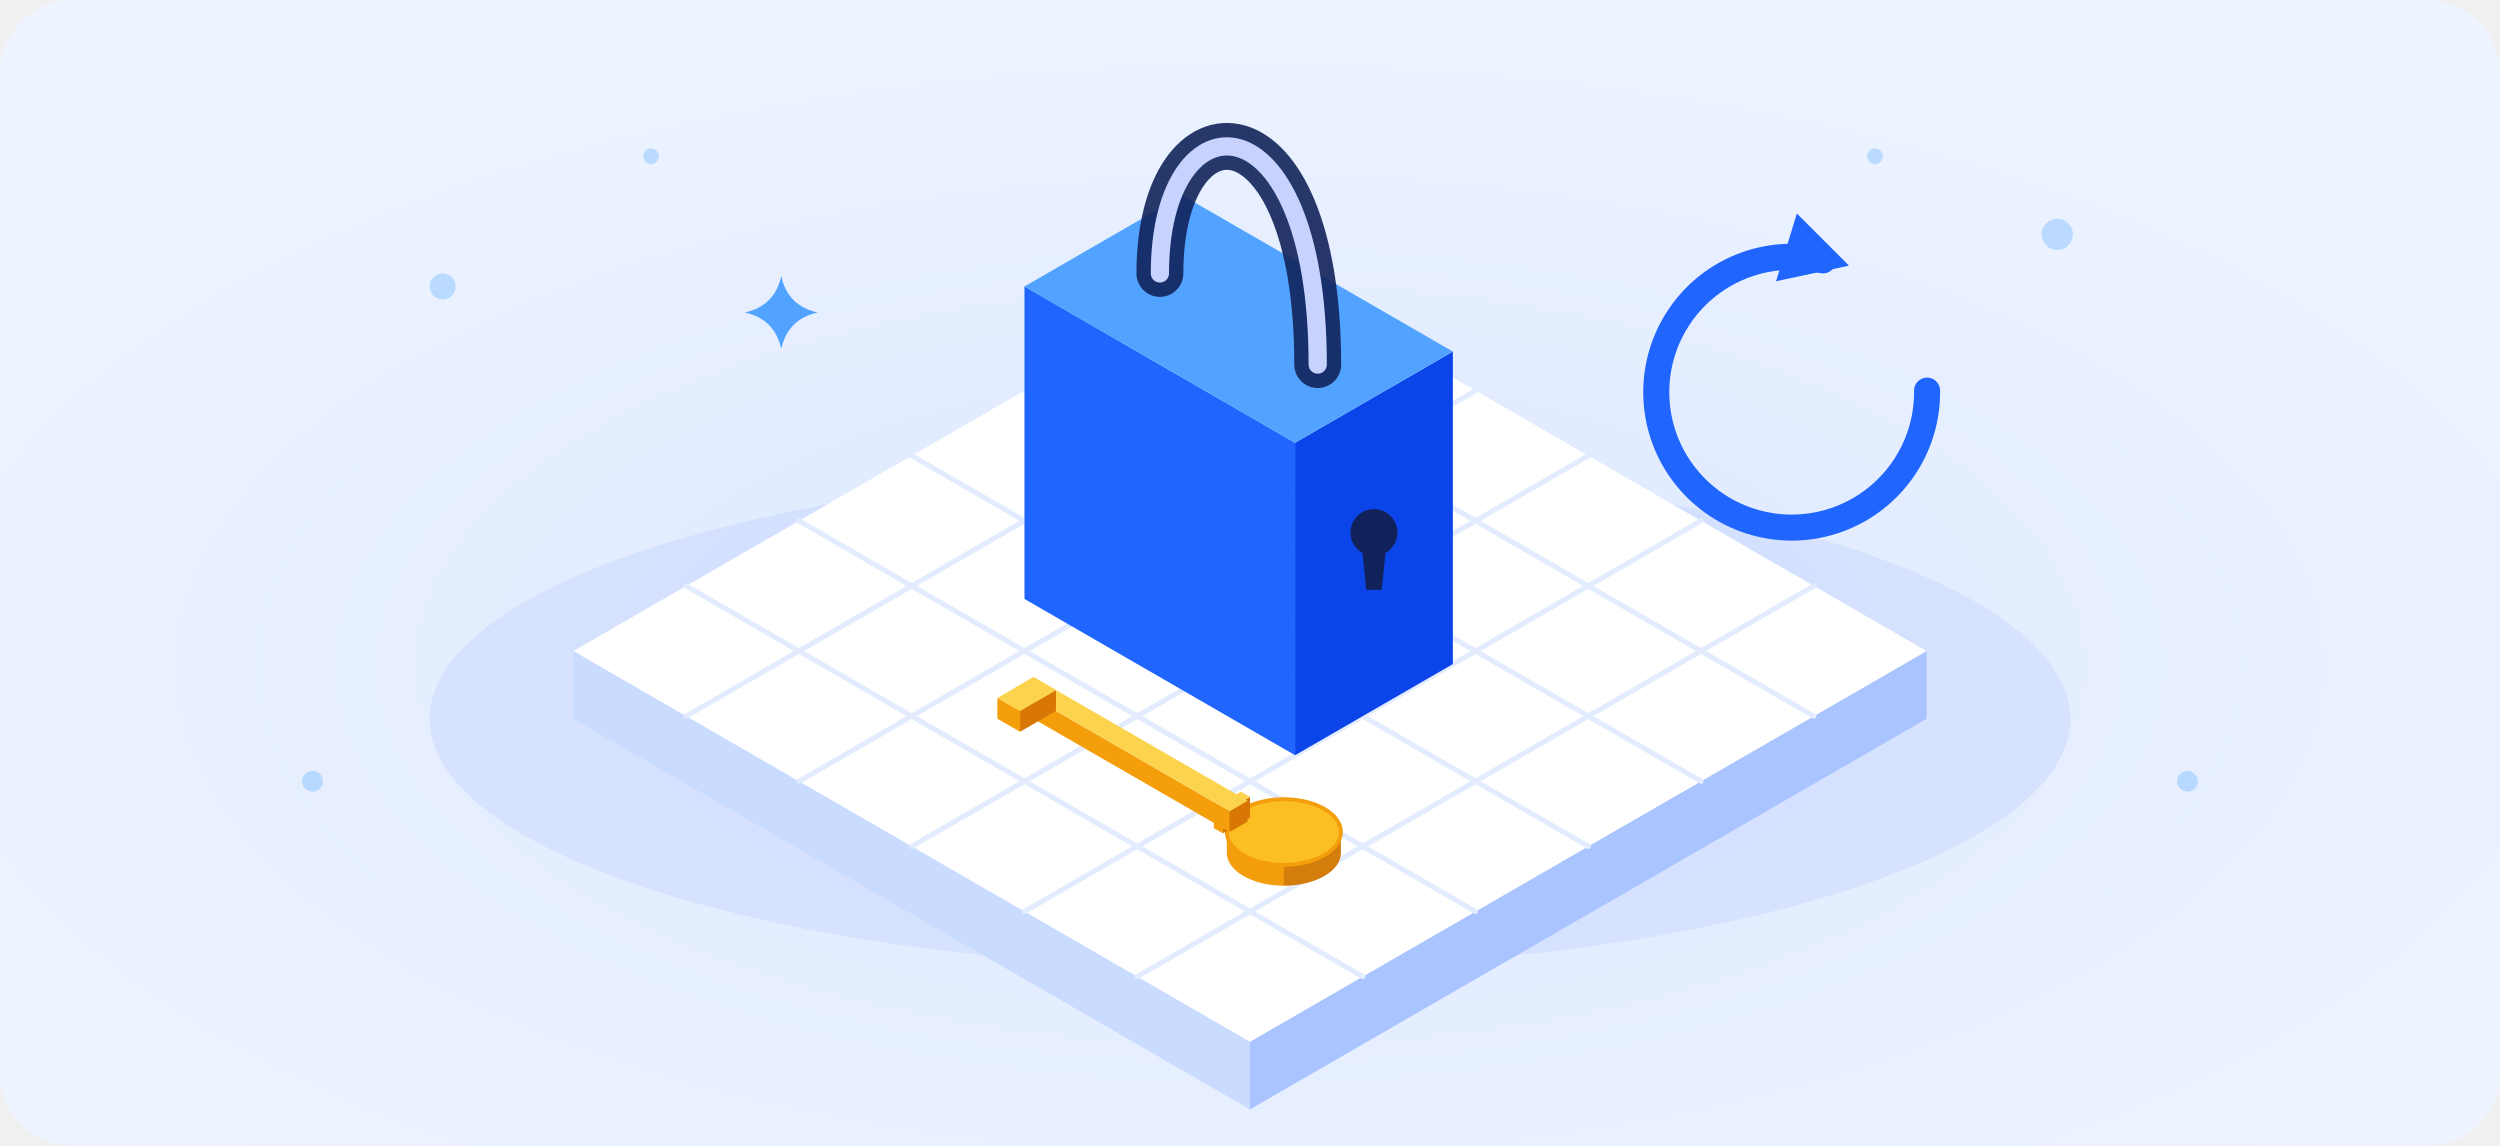
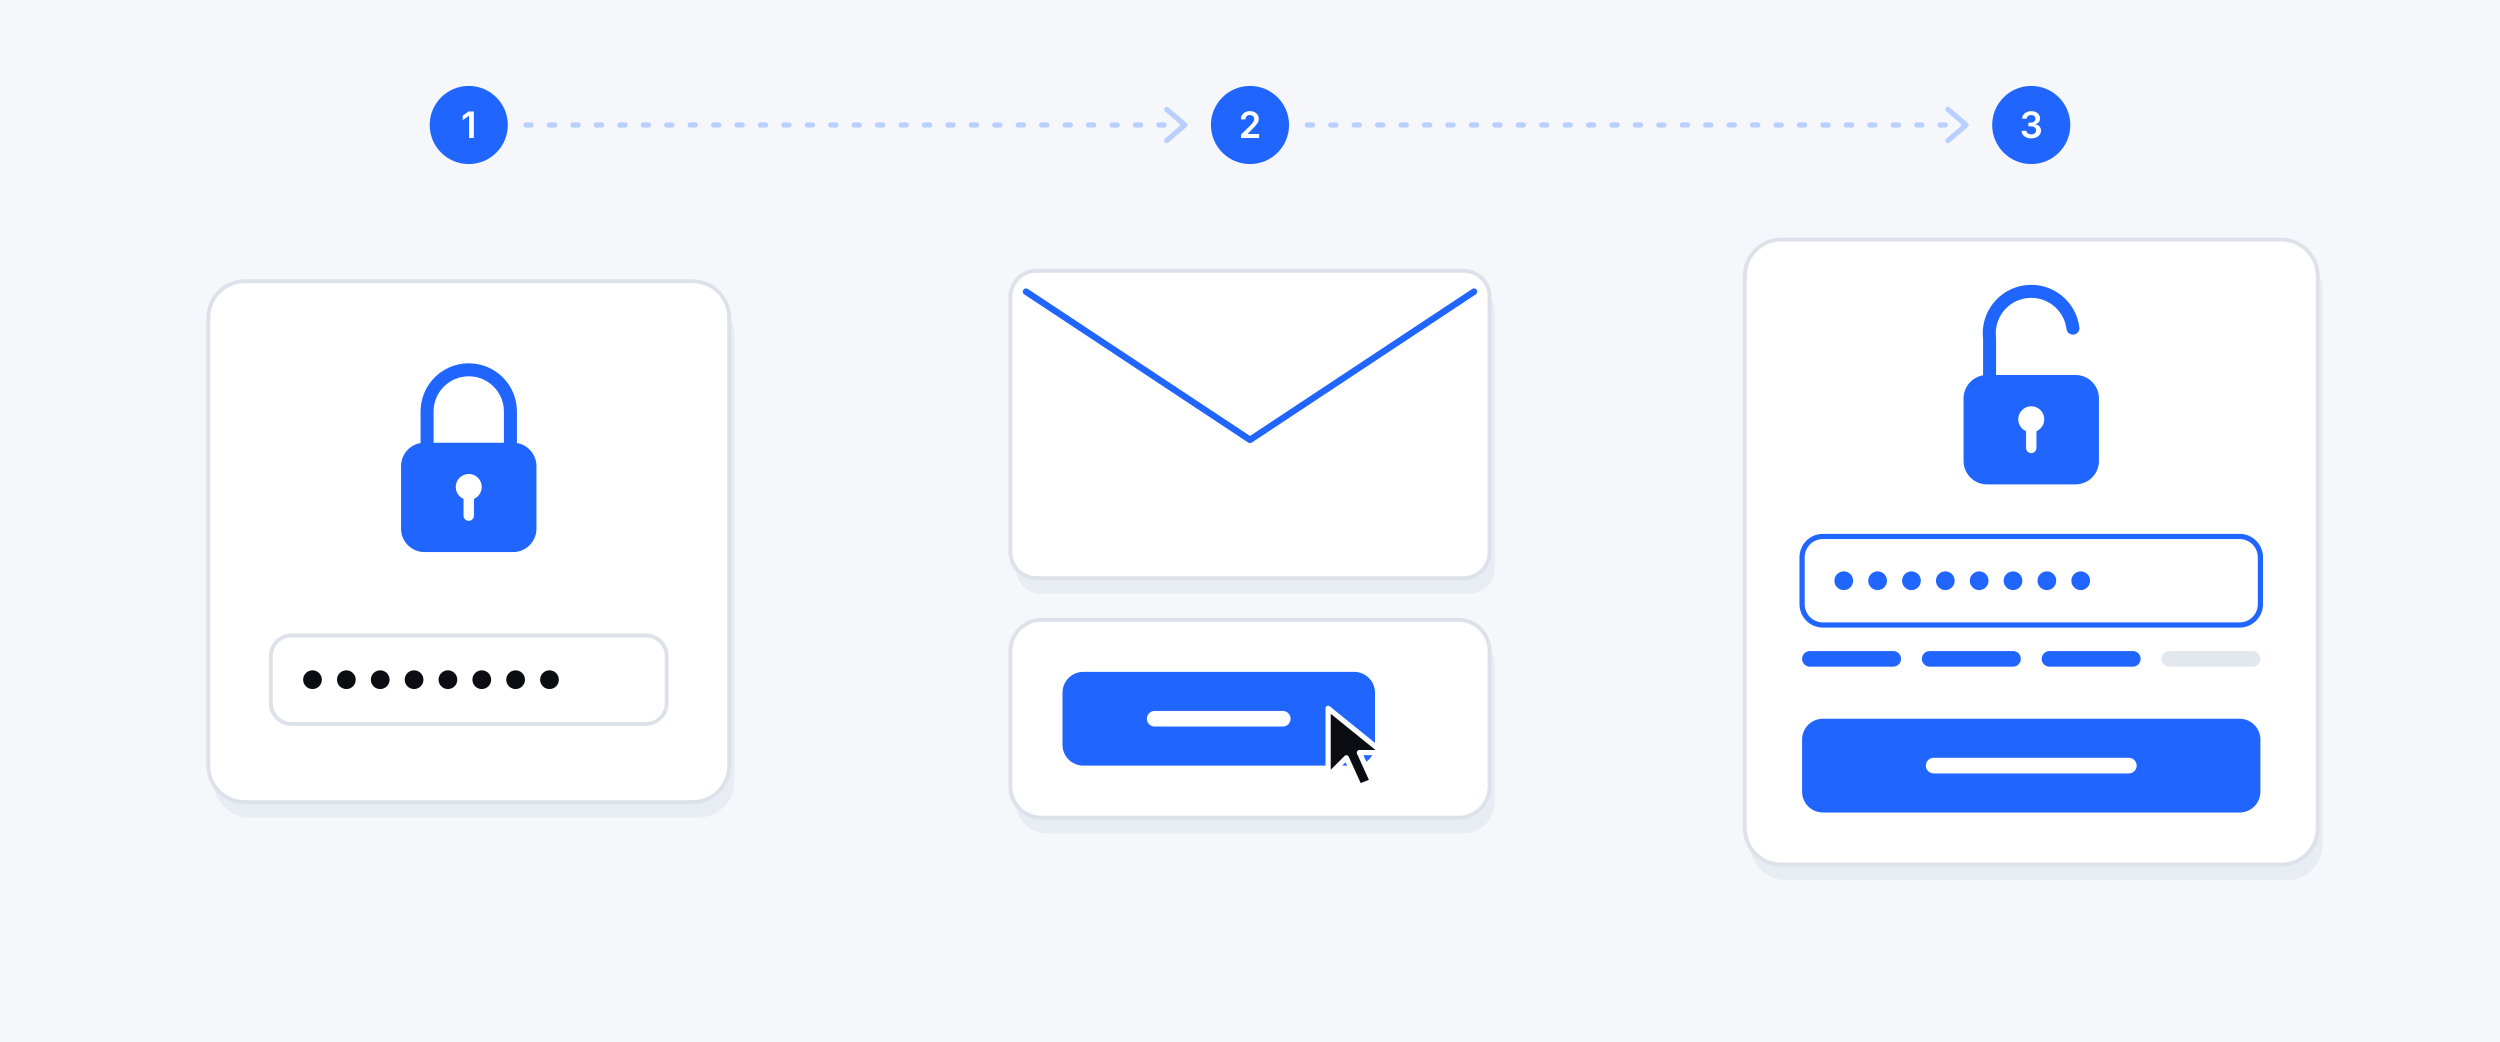
- <svg xmlns="http://www.w3.org/2000/svg" width="960" height="440" viewBox="0 0 960 440">
-   <defs>
-     <radialGradient id="bg" cx="50%" cy="58%" r="60%">
-       <stop offset="0" stop-color="#dbe7ff" />
-       <stop offset="1" stop-color="#eef4ff" />
-     </radialGradient>
-   </defs>
-   <rect width="960" height="440" rx="28" fill="url(#bg)" />
-   <circle cx="170" cy="110" r="5" fill="#89c4ff" opacity="0.5" />
-   <circle cx="790" cy="90" r="6" fill="#89c4ff" opacity="0.5" />
-   <circle cx="840" cy="300" r="4" fill="#89c4ff" opacity="0.5" />
-   <circle cx="120" cy="300" r="4" fill="#89c4ff" opacity="0.5" />
-   <circle cx="720" cy="60" r="3" fill="#89c4ff" opacity="0.5" />
-   <circle cx="250" cy="60" r="3" fill="#89c4ff" opacity="0.5" />
-   <ellipse cx="480" cy="276.0" rx="315.0" ry="96.0" fill="#0b45ea" opacity="0.07" />
-   <polygon points="220.2,250.0 480.0,400.0 480.0,426.0 220.2,276.0" fill="#c9dbff" />
-   <polygon points="739.8,250.0 480.0,400.0 480.0,426.0 739.8,276.0" fill="#a9c4ff" />
-   <polygon points="480.0,100.0 739.8,250.0 480.0,400.0 220.2,250.0" fill="#ffffff" />
-   <line x1="523.3" y1="125.0" x2="263.5" y2="275.0" stroke="#e3ecff" stroke-width="2" stroke-linecap="round" />
-   <line x1="436.7" y1="125.0" x2="696.5" y2="275.0" stroke="#e3ecff" stroke-width="2" stroke-linecap="round" />
-   <line x1="566.6" y1="150.0" x2="306.8" y2="300.0" stroke="#e3ecff" stroke-width="2" stroke-linecap="round" />
-   <line x1="393.4" y1="150.0" x2="653.2" y2="300.0" stroke="#e3ecff" stroke-width="2" stroke-linecap="round" />
-   <line x1="609.9" y1="175.0" x2="350.1" y2="325.0" stroke="#e3ecff" stroke-width="2" stroke-linecap="round" />
-   <line x1="350.1" y1="175.0" x2="609.9" y2="325.0" stroke="#e3ecff" stroke-width="2" stroke-linecap="round" />
-   <line x1="653.2" y1="200.0" x2="393.4" y2="350.0" stroke="#e3ecff" stroke-width="2" stroke-linecap="round" />
-   <line x1="306.8" y1="200.0" x2="566.6" y2="350.0" stroke="#e3ecff" stroke-width="2" stroke-linecap="round" />
-   <line x1="696.5" y1="225.0" x2="436.7" y2="375.0" stroke="#e3ecff" stroke-width="2" stroke-linecap="round" />
-   <line x1="263.5" y1="225.0" x2="523.3" y2="375.0" stroke="#e3ecff" stroke-width="2" stroke-linecap="round" />
-   <polygon points="393.4,110.0 497.3,170.0 497.3,290.0 393.4,230.0" fill="#1F65FE" />
-   <polygon points="557.9,135.0 497.3,170.0 497.3,290.0 557.9,255.0" fill="#0b45ea" />
-   <polygon points="454.0,75.0 557.9,135.0 497.3,170.0 393.4,110.0" fill="#51a3ff" />
-   <path d="M445.4,105.0 C445.4,35.0 506.0,35.0 506.0,140.0" fill="none" stroke="#11225a" stroke-width="18" stroke-linecap="round" opacity="0.9" />
-   <path d="M445.4,105.0 C445.4,35.0 506.0,35.0 506.0,140.0" fill="none" stroke="#c7d2fe" stroke-width="7" stroke-linecap="round" />
-   <circle cx="527.6" cy="204.5" r="9" fill="#11225a" />
-   <path d="M522.6,206.5 L532.6,206.5 L530.6,226.5 L524.6,226.5 Z" fill="#11225a" />
-   <path d="M471.1,327.5 A21.9,12.6 0 0 0 514.9,327.5 L514.9,319.5 L471.1,319.5 Z" fill="#f59e0b" />
-   <path d="M493.0,340.1 A21.9,12.6 0 0 0 514.9,327.5 L514.9,319.5 L493.0,319.5 Z" fill="#92400e" opacity="0.35" />
-   <ellipse cx="493.0" cy="319.5" rx="21.9" ry="12.6" fill="#fbbf24" stroke="#f59e0b" stroke-width="1.5" />
-   <polygon points="466.1,310.0 469.6,312.0 469.6,320.0 466.1,318.0" fill="#f59e0b" />
-   <polygon points="480.0,306.0 469.6,312.0 469.6,320.0 480.0,314.0" fill="#d97706" />
-   <polygon points="476.5,304.0 480.0,306.0 469.6,312.0 466.1,310.0" fill="#fcd34d" />
-   <polygon points="389.9,264.0 472.2,311.5 472.2,319.5 389.9,272.0" fill="#f59e0b" />
-   <polygon points="479.1,307.5 472.2,311.5 472.2,319.5 479.1,315.5" fill="#d97706" />
-   <polygon points="396.9,260.0 479.1,307.5 472.2,311.5 389.9,264.0" fill="#fcd34d" />
-   <polygon points="383.0,268.0 391.7,273.0 391.7,281.0 383.0,276.0" fill="#f59e0b" />
-   <polygon points="405.5,265.0 391.7,273.0 391.7,281.0 405.5,273.0" fill="#d97706" />
-   <polygon points="396.9,260.0 405.5,265.0 391.7,273.0 383.0,268.0" fill="#fcd34d" />
-   <path d="M740,150 a52,52 0 1 1 -40,-50" fill="none" stroke="#1F65FE" stroke-width="10" stroke-linecap="round" />
-   <path d="M690,82 l20,20 l-28,6 z" fill="#1F65FE" />
-   <path d="M300,106 Q302.52,117.48 314,120 Q302.52,122.52 300,134 Q297.48,122.52 286,120 Q297.48,117.48 300,106 Z" fill="#51a3ff" />
+ <svg xmlns="http://www.w3.org/2000/svg" width="960" height="400" viewBox="0 0 960 400">
+   <rect width="960" height="400" fill="#f5f7fb" />
+   <path d="M202,48 L454,48" fill="none" stroke="#b9d0ff" stroke-width="2" stroke-linecap="round" stroke-linejoin="round" stroke-dasharray="2 7" />
+   <path d="M448,42 L455,48 L448,54" fill="none" stroke="#b9d0ff" stroke-width="2" stroke-linecap="round" stroke-linejoin="round" />
+   <path d="M502,48 L754,48" fill="none" stroke="#b9d0ff" stroke-width="2" stroke-linecap="round" stroke-linejoin="round" stroke-dasharray="2 7" />
+   <path d="M748,42 L755,48 L748,54" fill="none" stroke="#b9d0ff" stroke-width="2" stroke-linecap="round" stroke-linejoin="round" />
+   <circle cx="180" cy="48" r="15" fill="#1F65FE" />
+   <text x="180" y="53" text-anchor="middle" font-family="Inter,Arial,Helvetica,sans-serif" font-size="14" font-weight="600" fill="#ffffff">1</text>
+   <circle cx="480" cy="48" r="15" fill="#1F65FE" />
+   <text x="480" y="53" text-anchor="middle" font-family="Inter,Arial,Helvetica,sans-serif" font-size="14" font-weight="600" fill="#ffffff">2</text>
+   <circle cx="780" cy="48" r="15" fill="#1F65FE" />
+   <text x="780" y="53" text-anchor="middle" font-family="Inter,Arial,Helvetica,sans-serif" font-size="14" font-weight="600" fill="#ffffff">3</text>
+   <rect x="82" y="114" width="200" height="200" rx="14" fill="#e8ecf3" />
+   <rect x="80" y="108" width="200" height="200" rx="14" fill="#ffffff" stroke="#dde2ea" stroke-width="1.5" />
+   <path d="M164,172 L164,158 A16,16 0 0 1 196,158 L196,172" fill="none" stroke="#1F65FE" stroke-width="5" stroke-linecap="round" stroke-linejoin="round" />
+   <rect x="154" y="170" width="52" height="42" rx="9" fill="#1F65FE" />
+   <circle cx="180" cy="187" r="5" fill="#ffffff" />
+   <rect x="178" y="188" width="4" height="12" rx="2" fill="#ffffff" />
+   <rect x="104" y="244" width="152" height="34" rx="8" fill="#ffffff" stroke="#dde2ea" stroke-width="1.5" />
+   <circle cx="120" cy="261" r="3.6" fill="#0b0d12" />
+   <circle cx="133" cy="261" r="3.6" fill="#0b0d12" />
+   <circle cx="146" cy="261" r="3.6" fill="#0b0d12" />
+   <circle cx="159" cy="261" r="3.6" fill="#0b0d12" />
+   <circle cx="172" cy="261" r="3.6" fill="#0b0d12" />
+   <circle cx="185" cy="261" r="3.6" fill="#0b0d12" />
+   <circle cx="198" cy="261" r="3.6" fill="#0b0d12" />
+   <circle cx="211" cy="261" r="3.6" fill="#0b0d12" />
+   <rect x="390" y="110" width="184" height="118" rx="10" fill="#e8ecf3" />
+   <rect x="388" y="104" width="184" height="118" rx="10" fill="#ffffff" stroke="#dde2ea" stroke-width="1.5" />
+   <path d="M394,112 L480,168.9 L566,112" fill="none" stroke="#1F65FE" stroke-width="2.5" stroke-linecap="round" stroke-linejoin="round" />
+   <rect x="390" y="244" width="184" height="76" rx="12" fill="#e8ecf3" />
+   <rect x="388" y="238" width="184" height="76" rx="12" fill="#ffffff" stroke="#dde2ea" stroke-width="1.5" />
+   <rect x="408" y="258" width="120" height="36" rx="8" fill="#1F65FE" />
+   <rect x="440.4" y="273" width="55.2" height="6" rx="3" fill="#ffffff" />
+   <path d="M510,272 L510,298 L517,291 L522,302 L527,300 L522,289 L531,289 Z" fill="#0b0d12" stroke="#ffffff" stroke-width="2" stroke-linejoin="round" />
+   <rect x="672" y="98" width="220" height="240" rx="14" fill="#e8ecf3" />
+   <rect x="670" y="92" width="220" height="240" rx="14" fill="#ffffff" stroke="#dde2ea" stroke-width="1.5" />
+   <path d="M764,146 L764,130 A16,16 0 0 1 796,126" fill="none" stroke="#1F65FE" stroke-width="5" stroke-linecap="round" stroke-linejoin="round" />
+   <rect x="754" y="144" width="52" height="42" rx="9" fill="#1F65FE" />
+   <circle cx="780" cy="161" r="5" fill="#ffffff" />
+   <rect x="778" y="162" width="4" height="12" rx="2" fill="#ffffff" />
+   <rect x="692" y="206" width="176" height="34" rx="8" fill="#ffffff" stroke="#1F65FE" stroke-width="2" />
+   <circle cx="708" cy="223" r="3.6" fill="#1F65FE" />
+   <circle cx="721" cy="223" r="3.6" fill="#1F65FE" />
+   <circle cx="734" cy="223" r="3.6" fill="#1F65FE" />
+   <circle cx="747" cy="223" r="3.6" fill="#1F65FE" />
+   <circle cx="760" cy="223" r="3.6" fill="#1F65FE" />
+   <circle cx="773" cy="223" r="3.6" fill="#1F65FE" />
+   <circle cx="786" cy="223" r="3.6" fill="#1F65FE" />
+   <circle cx="799" cy="223" r="3.6" fill="#1F65FE" />
+   <rect x="692" y="250" width="38" height="6" rx="3" fill="#1F65FE" />
+   <rect x="738" y="250" width="38" height="6" rx="3" fill="#1F65FE" />
+   <rect x="784" y="250" width="38" height="6" rx="3" fill="#1F65FE" />
+   <rect x="830" y="250" width="38" height="6" rx="3" fill="#e3e7ee" />
+   <rect x="692" y="276" width="176" height="36" rx="8" fill="#1F65FE" />
+   <rect x="739.52" y="291" width="80.96" height="6" rx="3" fill="#ffffff" />
</svg>
